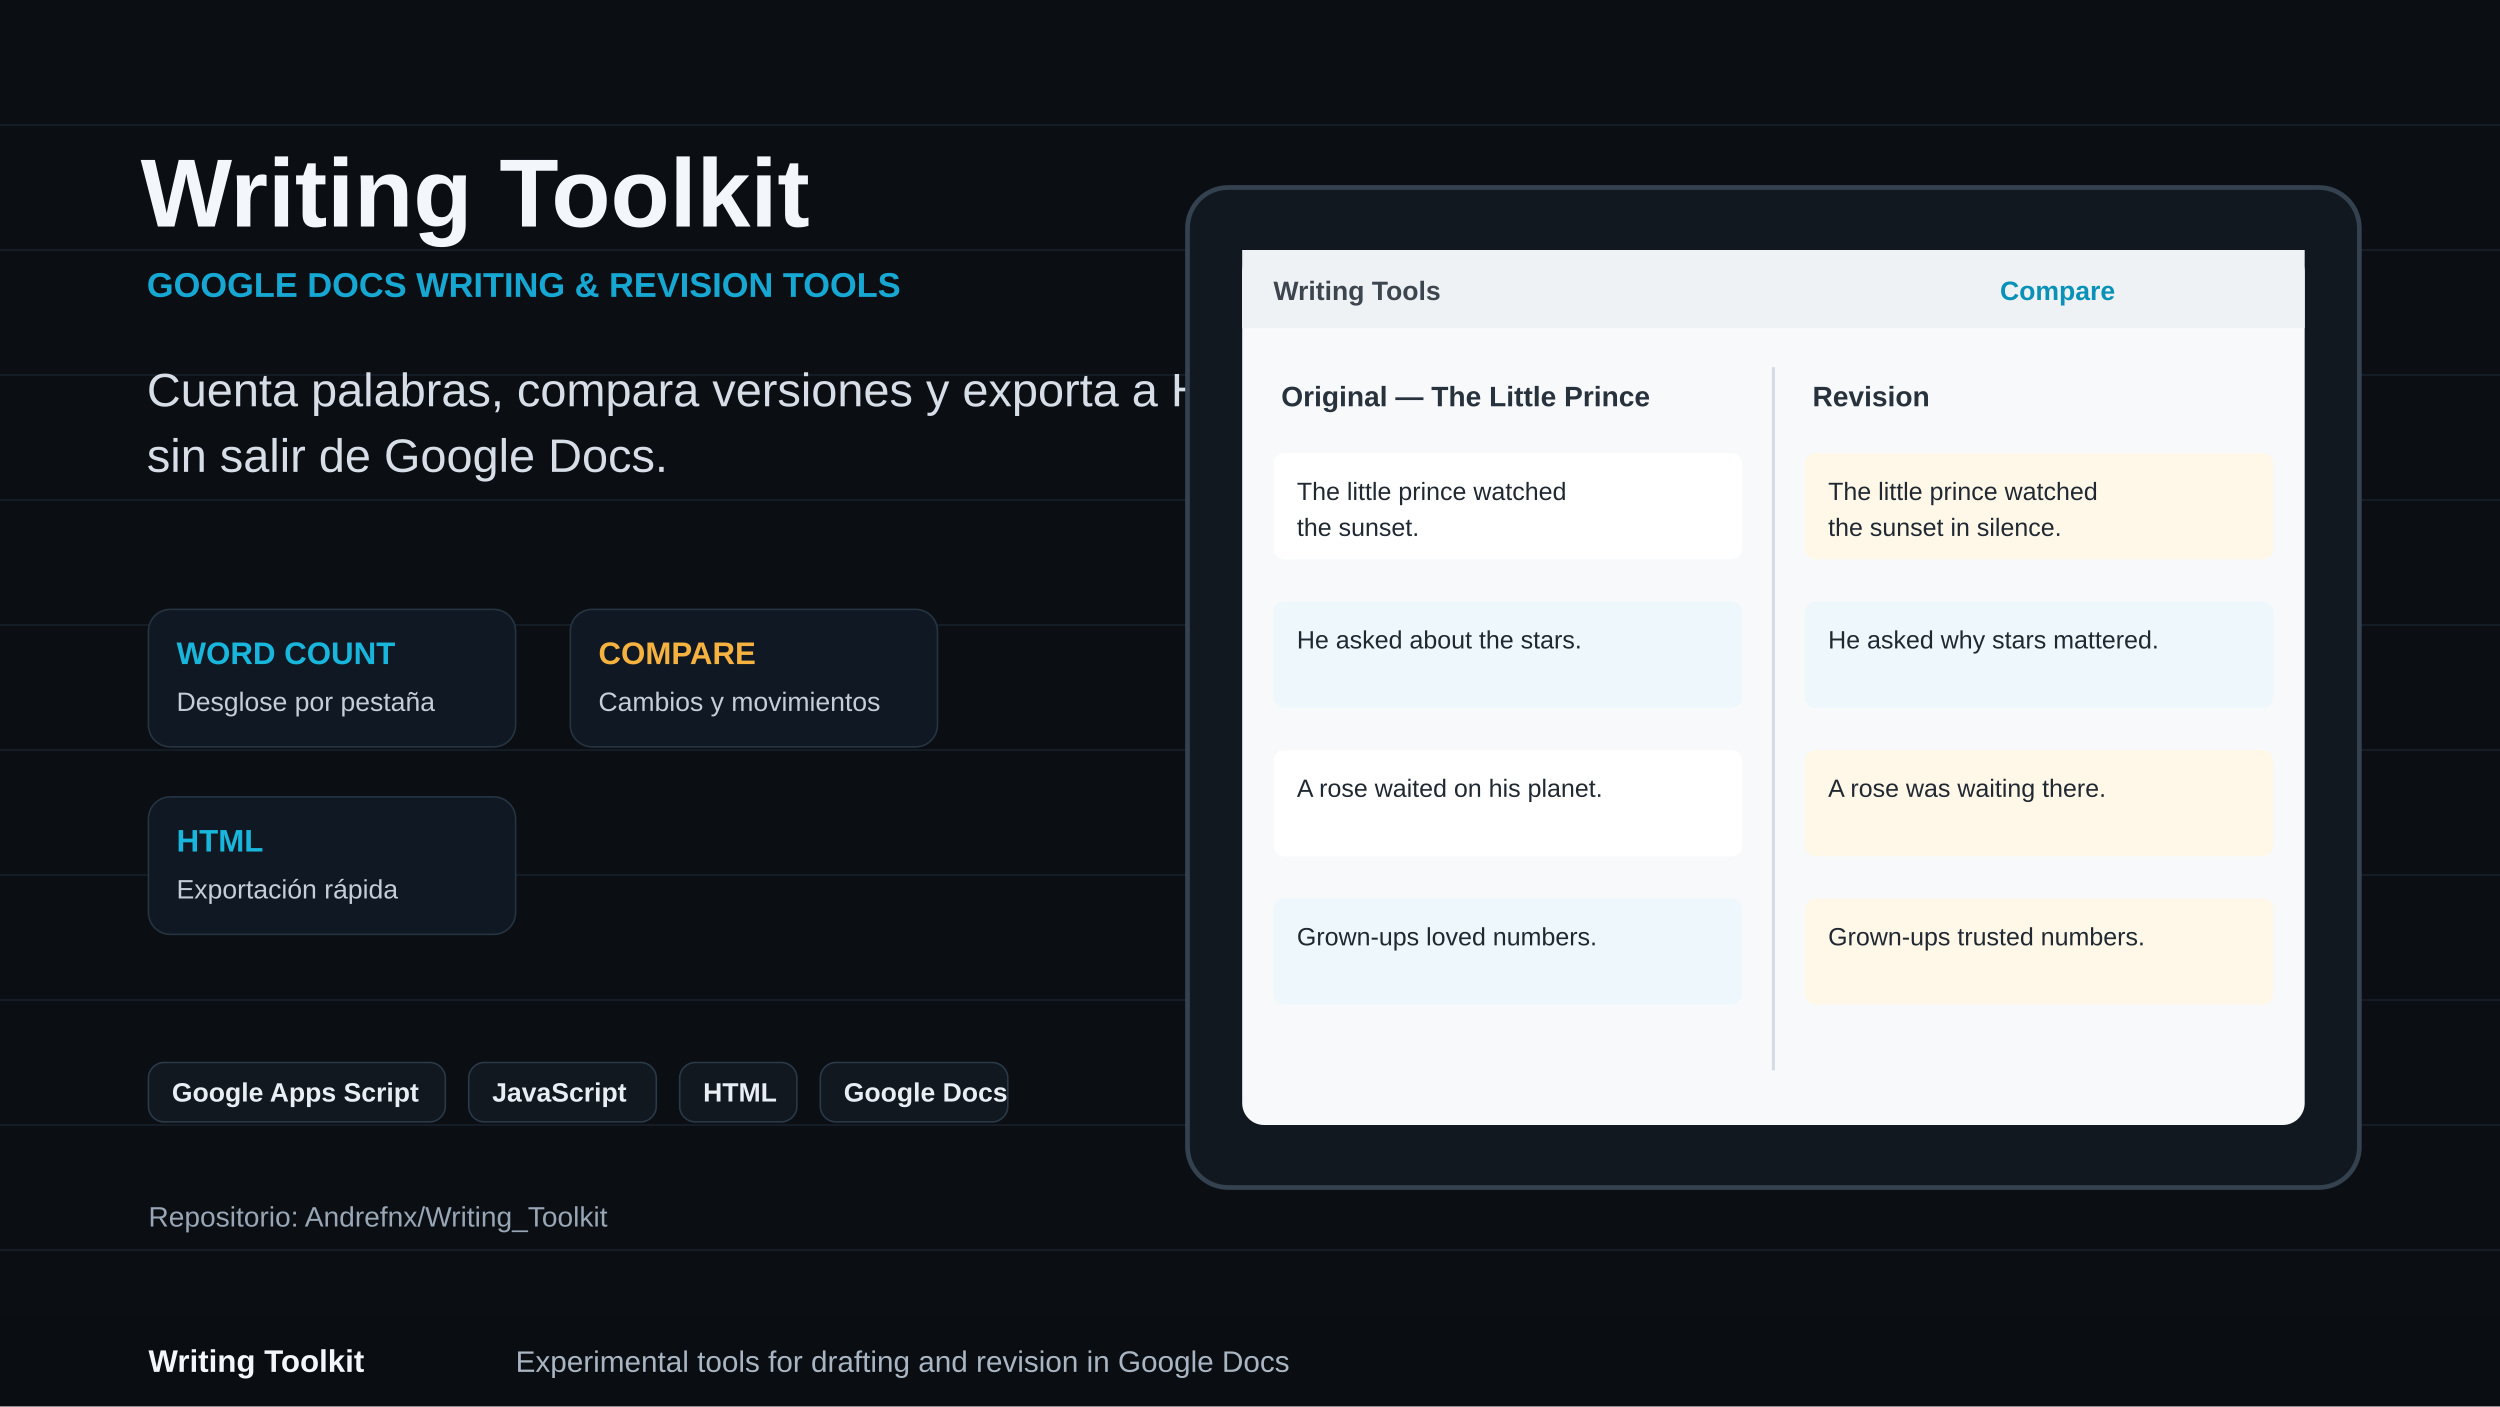
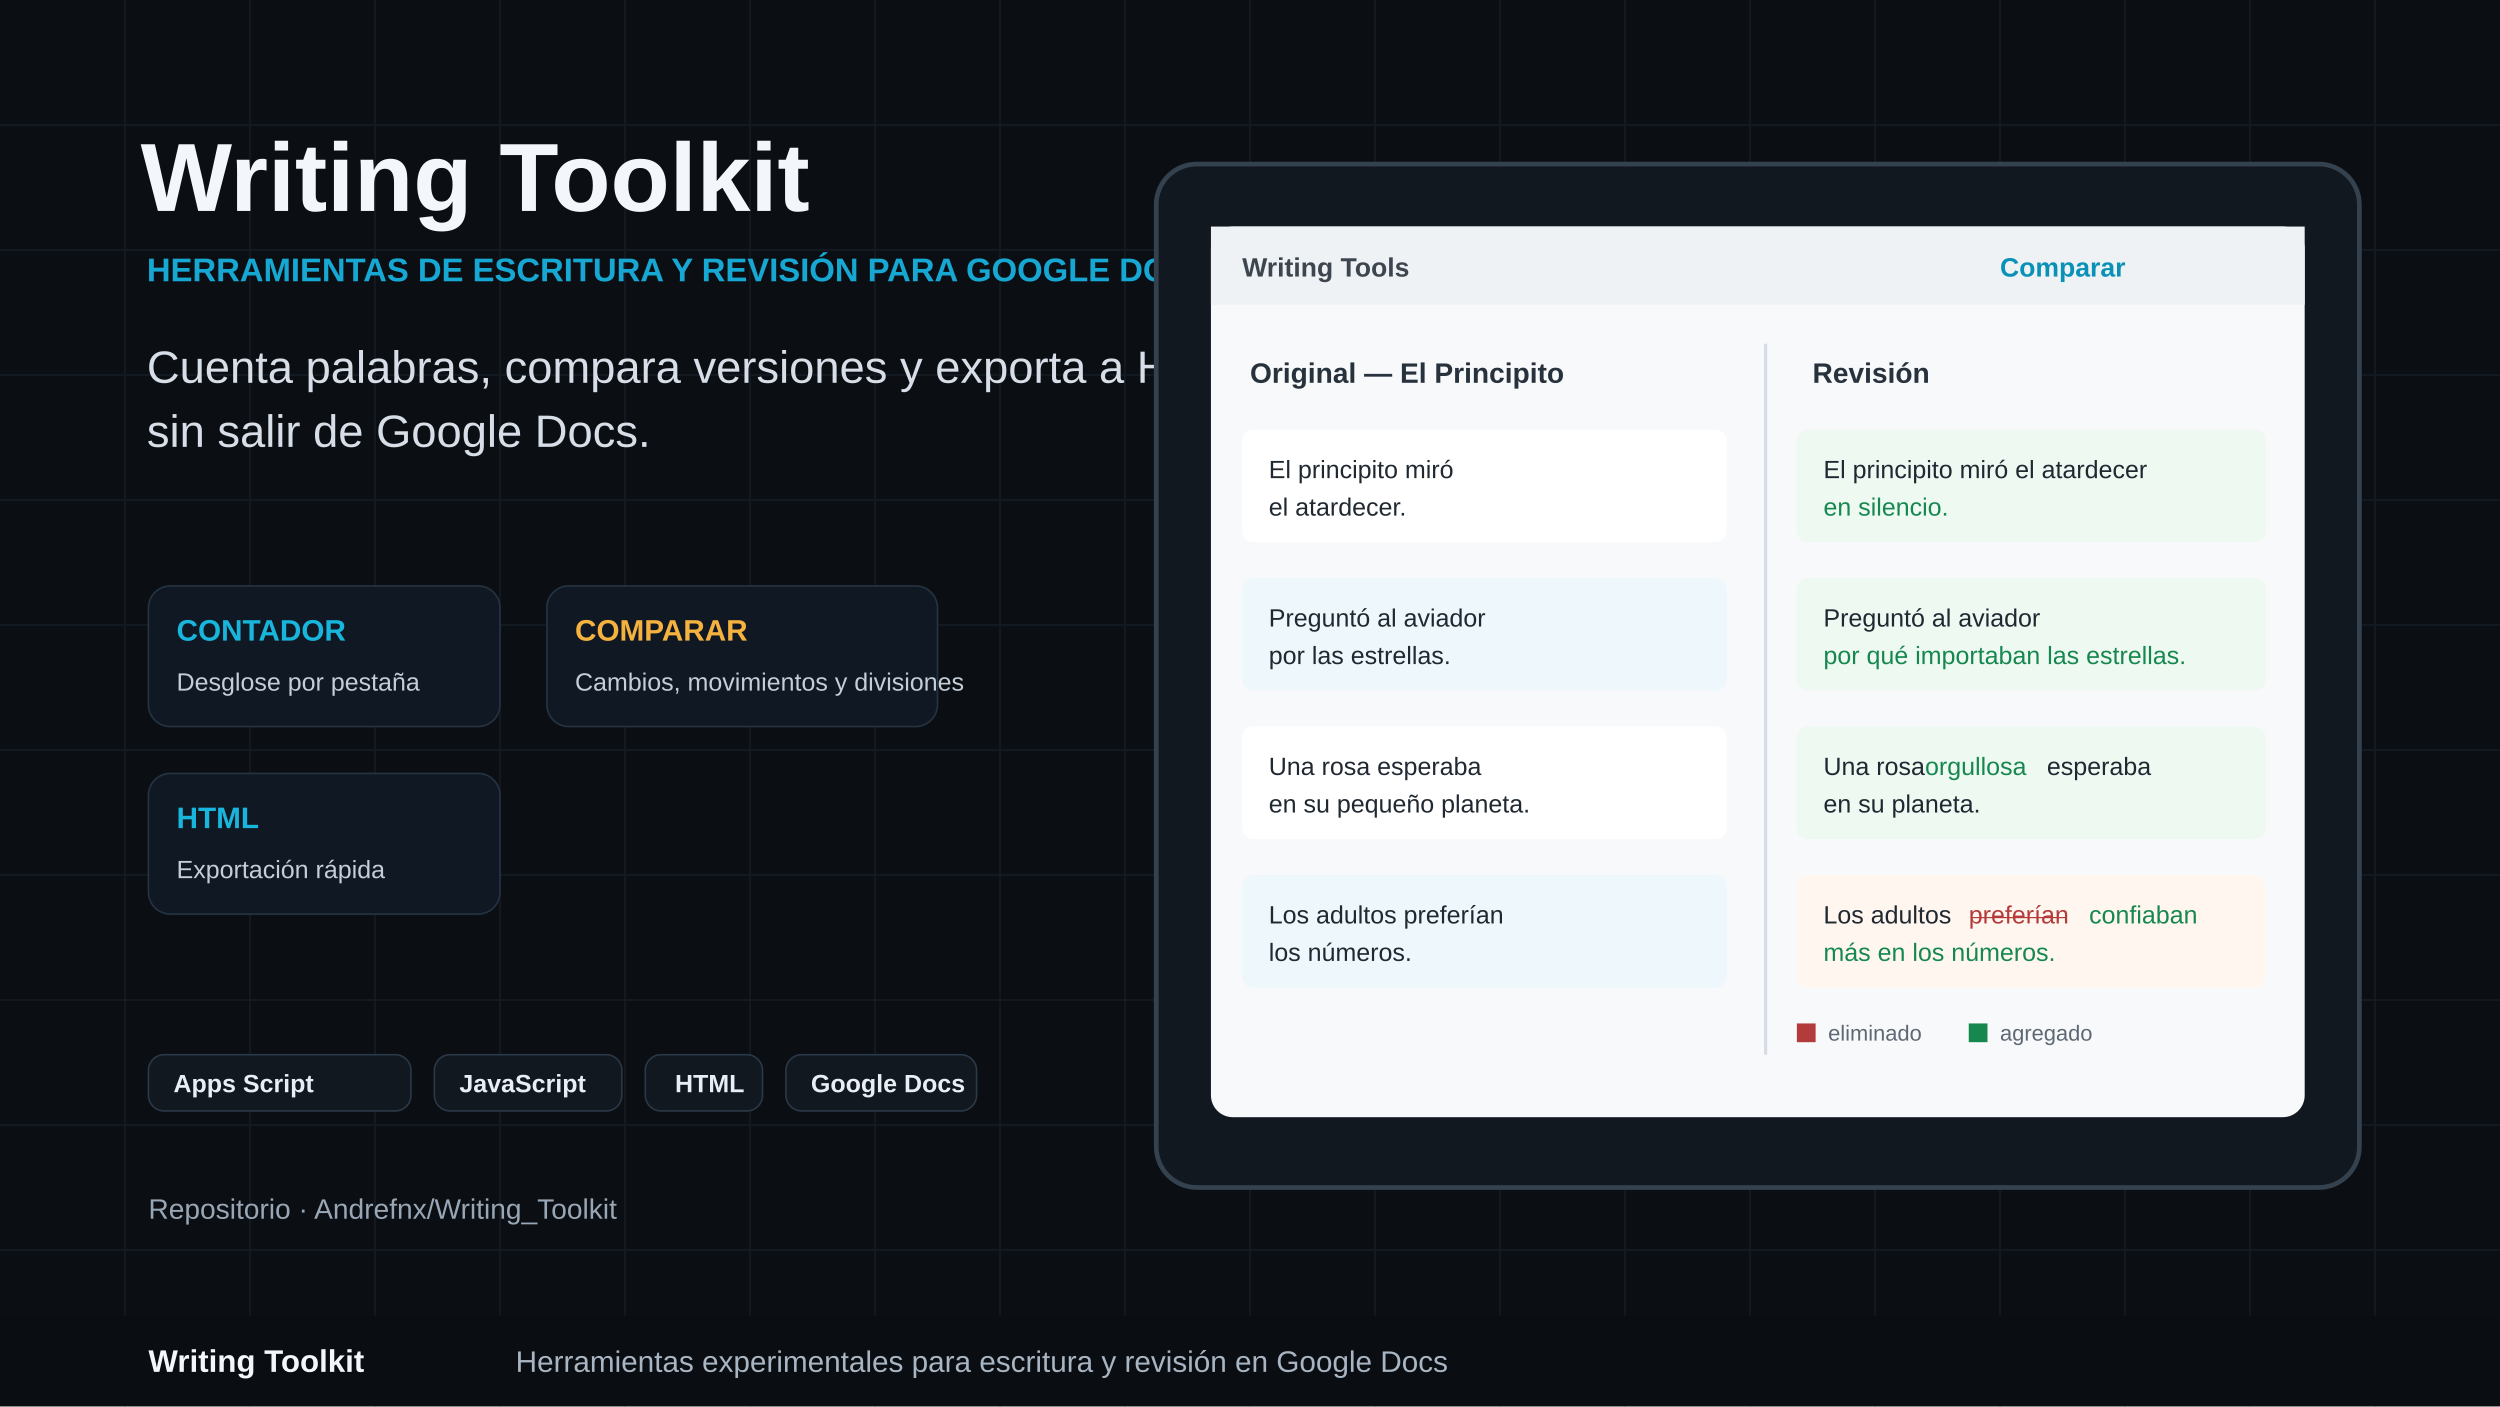
<svg xmlns="http://www.w3.org/2000/svg" width="1600" height="900" viewBox="0 0 1600 900">
  <rect width="1600" height="900" fill="#0b0f14" />
-   <g fill="none" stroke="#17202a">
+   <g fill="none" stroke="#17202a" opacity="0.7">
    <path d="M0 80h1600M0 160h1600M0 240h1600M0 320h1600M0 400h1600M0 480h1600M0 560h1600M0 640h1600M0 720h1600M0 800h1600" />
+     <path d="M80 0v900M160 0v900M240 0v900M320 0v900M400 0v900M480 0v900M560 0v900M640 0v900M720 0v900M800 0v900M880 0v900M960 0v900M1040 0v900M1120 0v900M1200 0v900M1280 0v900M1360 0v900M1440 0v900M1520 0v900" />
  </g>
-   <text x="90" y="145" fill="#f3f7fb" font-family="Arial,sans-serif" font-size="62" font-weight="700">Writing Toolkit</text>
-   <text x="94" y="190" fill="#16a8d3" font-family="Arial,sans-serif" font-size="22" font-weight="700">GOOGLE DOCS WRITING &amp; REVISION TOOLS</text>
-   <text x="94" y="260" fill="#d7dee7" font-family="Arial,sans-serif" font-size="30">Cuenta palabras, compara versiones y exporta a HTML</text>
-   <text x="94" y="302" fill="#d7dee7" font-family="Arial,sans-serif" font-size="30">sin salir de Google Docs.</text>
+   <text x="90" y="135" fill="#f3f7fb" font-family="Arial,sans-serif" font-size="62" font-weight="700">Writing Toolkit</text>
+   <text x="94" y="180" fill="#16a8d3" font-family="Arial,sans-serif" font-size="21" font-weight="700">HERRAMIENTAS DE ESCRITURA Y REVISIÓN PARA GOOGLE DOCS</text>
+   <text x="94" y="245" fill="#d7dee7" font-family="Arial,sans-serif" font-size="29">Cuenta palabras, compara versiones y exporta a HTML</text>
+   <text x="94" y="286" fill="#d7dee7" font-family="Arial,sans-serif" font-size="29">sin salir de Google Docs.</text>
  <g font-family="Arial,sans-serif">
-     <rect x="95" y="390" width="235" height="88" rx="14" fill="#101923" stroke="#263442" />
-     <text x="113" y="425" fill="#18b5dc" font-size="20" font-weight="700">WORD COUNT</text>
-     <text x="113" y="455" fill="#c5ced8" font-size="17">Desglose por pestaña</text>
-     <rect x="365" y="390" width="235" height="88" rx="14" fill="#101923" stroke="#263442" />
-     <text x="383" y="425" fill="#f5b23f" font-size="20" font-weight="700">COMPARE</text>
-     <text x="383" y="455" fill="#c5ced8" font-size="17">Cambios y movimientos</text>
-     <rect x="95" y="510" width="235" height="88" rx="14" fill="#101923" stroke="#263442" />
-     <text x="113" y="545" fill="#18b5dc" font-size="20" font-weight="700">HTML</text>
-     <text x="113" y="575" fill="#c5ced8" font-size="17">Exportación rápida</text>
+     <rect x="95" y="375" width="225" height="90" rx="14" fill="#101923" stroke="#263442" />
+     <text x="113" y="410" fill="#18b5dc" font-size="19" font-weight="700">CONTADOR</text>
+     <text x="113" y="442" fill="#c5ced8" font-size="16">Desglose por pestaña</text>
+     <rect x="350" y="375" width="250" height="90" rx="14" fill="#101923" stroke="#263442" />
+     <text x="368" y="410" fill="#f5b23f" font-size="19" font-weight="700">COMPARAR</text>
+     <text x="368" y="442" fill="#c5ced8" font-size="16">Cambios, movimientos y divisiones</text>
+     <rect x="95" y="495" width="225" height="90" rx="14" fill="#101923" stroke="#263442" />
+     <text x="113" y="530" fill="#18b5dc" font-size="19" font-weight="700">HTML</text>
+     <text x="113" y="562" fill="#c5ced8" font-size="16">Exportación rápida</text>
  </g>
-   <rect x="760" y="120" width="750" height="640" rx="26" fill="#121820" stroke="#34414f" stroke-width="3" />
-   <rect x="795" y="160" width="680" height="560" rx="14" fill="#f7f9fb" />
-   <rect x="795" y="160" width="680" height="50" fill="#eef2f5" />
-   <text x="815" y="192" fill="#3d454e" font-family="Arial,sans-serif" font-size="17" font-weight="700">Writing Tools</text>
-   <text x="1280" y="192" fill="#0a91b7" font-family="Arial,sans-serif" font-size="17" font-weight="700">Compare</text>
-   <line x1="1135" y1="235" x2="1135" y2="685" stroke="#d5dce3" stroke-width="2" />
-   <text x="820" y="260" fill="#28323d" font-family="Arial,sans-serif" font-size="18" font-weight="700">Original — The Little Prince</text>
-   <text x="1160" y="260" fill="#28323d" font-family="Arial,sans-serif" font-size="18" font-weight="700">Revision</text>
+   <rect x="740" y="105" width="770" height="655" rx="26" fill="#121820" stroke="#34414f" stroke-width="3" />
+   <rect x="775" y="145" width="700" height="570" rx="14" fill="#f7f9fb" />
+   <rect x="775" y="145" width="700" height="50" fill="#eef2f5" />
+   <text x="795" y="177" fill="#3d454e" font-family="Arial,sans-serif" font-size="17" font-weight="700">Writing Tools</text>
+   <text x="1280" y="177" fill="#0a91b7" font-family="Arial,sans-serif" font-size="17" font-weight="700">Comparar</text>
+   <line x1="1130" y1="220" x2="1130" y2="675" stroke="#d5dce3" stroke-width="2" />
+   <text x="800" y="245" fill="#28323d" font-family="Arial,sans-serif" font-size="18" font-weight="700">Original — El Principito</text>
+   <text x="1160" y="245" fill="#28323d" font-family="Arial,sans-serif" font-size="18" font-weight="700">Revisión</text>
  <g font-family="Arial,sans-serif" font-size="16" fill="#202832">
-     <rect x="815" y="290" width="300" height="68" rx="7" fill="#fff" />
-     <text x="830" y="320">The little prince watched</text>
-     <text x="830" y="343">the sunset.</text>
-     <rect x="1155" y="290" width="300" height="68" rx="7" fill="#fff8e8" />
-     <text x="1170" y="320">The little prince watched</text>
-     <text x="1170" y="343">the sunset in silence.</text>
-     <rect x="815" y="385" width="300" height="68" rx="7" fill="#eef7fb" />
-     <text x="830" y="415">He asked about the stars.</text>
-     <rect x="1155" y="385" width="300" height="68" rx="7" fill="#eef7fb" />
-     <text x="1170" y="415">He asked why stars mattered.</text>
-     <rect x="815" y="480" width="300" height="68" rx="7" fill="#fff" />
-     <text x="830" y="510">A rose waited on his planet.</text>
-     <rect x="1155" y="480" width="300" height="68" rx="7" fill="#fff8e8" />
-     <text x="1170" y="510">A rose was waiting there.</text>
-     <rect x="815" y="575" width="300" height="68" rx="7" fill="#eef7fb" />
-     <text x="830" y="605">Grown-ups loved numbers.</text>
-     <rect x="1155" y="575" width="300" height="68" rx="7" fill="#fff8e8" />
-     <text x="1170" y="605">Grown-ups trusted numbers.</text>
+     <rect x="795" y="275" width="310" height="72" rx="7" fill="#fff" />
+     <text x="812" y="306">El principito miró</text>
+     <text x="812" y="330">el atardecer.</text>
+     <rect x="1150" y="275" width="300" height="72" rx="7" fill="#eef9f2" />
+     <text x="1167" y="306">El principito miró el atardecer</text>
+     <text x="1167" y="330" fill="#16884f">en silencio.</text>
+     <rect x="795" y="370" width="310" height="72" rx="7" fill="#eef7fb" />
+     <text x="812" y="401">Preguntó al aviador</text>
+     <text x="812" y="425">por las estrellas.</text>
+     <rect x="1150" y="370" width="300" height="72" rx="7" fill="#eef9f2" />
+     <text x="1167" y="401">Preguntó al aviador</text>
+     <text x="1167" y="425" fill="#16884f">por qué importaban las estrellas.</text>
+     <rect x="795" y="465" width="310" height="72" rx="7" fill="#fff" />
+     <text x="812" y="496">Una rosa esperaba</text>
+     <text x="812" y="520">en su pequeño planeta.</text>
+     <rect x="1150" y="465" width="300" height="72" rx="7" fill="#eef9f2" />
+     <text x="1167" y="496">Una rosa </text>
+     <text x="1232" y="496" fill="#16884f">orgullosa</text>
+     <text x="1310" y="496"> esperaba</text>
+     <text x="1167" y="520">en su planeta.</text>
+     <rect x="795" y="560" width="310" height="72" rx="7" fill="#eef7fb" />
+     <text x="812" y="591">Los adultos preferían</text>
+     <text x="812" y="615">los números.</text>
+     <rect x="1150" y="560" width="300" height="72" rx="7" fill="#fff7ef" />
+     <text x="1167" y="591">Los adultos </text>
+     <text x="1260" y="591" fill="#b43b3b" text-decoration="line-through">preferían</text>
+     <text x="1337" y="591" fill="#16884f"> confiaban</text>
+     <text x="1167" y="615" fill="#16884f">más en los números.</text>
  </g>
-   <g font-family="Arial,sans-serif" font-size="17" font-weight="700" fill="#e9eef5">
-     <rect x="95" y="680" width="190" height="38" rx="10" fill="#111820" stroke="#2b3948" />
-     <text x="110" y="705">Google Apps Script</text>
-     <rect x="300" y="680" width="120" height="38" rx="10" fill="#111820" stroke="#2b3948" />
-     <text x="315" y="705">JavaScript</text>
-     <rect x="435" y="680" width="75" height="38" rx="10" fill="#111820" stroke="#2b3948" />
-     <text x="450" y="705">HTML</text>
-     <rect x="525" y="680" width="120" height="38" rx="10" fill="#111820" stroke="#2b3948" />
-     <text x="540" y="705">Google Docs</text>
+   <g font-family="Arial,sans-serif" font-size="14" fill="#5d6873">
+     <rect x="1150" y="655" width="12" height="12" fill="#b43b3b" />
+     <text x="1170" y="666">eliminado</text>
+     <rect x="1260" y="655" width="12" height="12" fill="#16884f" />
+     <text x="1280" y="666">agregado</text>
  </g>
-   <text x="95" y="785" fill="#98a6b5" font-family="Arial,sans-serif" font-size="18">Repositorio: Andrefnx/Writing_Toolkit</text>
+   <g font-family="Arial,sans-serif" font-size="16" font-weight="700" fill="#e9eef5">
+     <rect x="95" y="675" width="168" height="36" rx="10" fill="#111820" stroke="#2b3948" />
+     <text x="111" y="699">Apps Script</text>
+     <rect x="278" y="675" width="120" height="36" rx="10" fill="#111820" stroke="#2b3948" />
+     <text x="294" y="699">JavaScript</text>
+     <rect x="413" y="675" width="75" height="36" rx="10" fill="#111820" stroke="#2b3948" />
+     <text x="432" y="699">HTML</text>
+     <rect x="503" y="675" width="122" height="36" rx="10" fill="#111820" stroke="#2b3948" />
+     <text x="519" y="699">Google Docs</text>
+   </g>
+   <text x="95" y="780" fill="#98a6b5" font-family="Arial,sans-serif" font-size="18">Repositorio · Andrefnx/Writing_Toolkit</text>
  <rect y="842" width="1600" height="58" fill="#0a0e13" />
  <text x="95" y="878" fill="#f3f6fa" font-family="Arial,sans-serif" font-size="20" font-weight="700">Writing Toolkit</text>
-   <text x="330" y="878" fill="#a9b5c2" font-family="Arial,sans-serif" font-size="19">Experimental tools for drafting and revision in Google Docs</text>
+   <text x="330" y="878" fill="#a9b5c2" font-family="Arial,sans-serif" font-size="19">Herramientas experimentales para escritura y revisión en Google Docs</text>
</svg>
